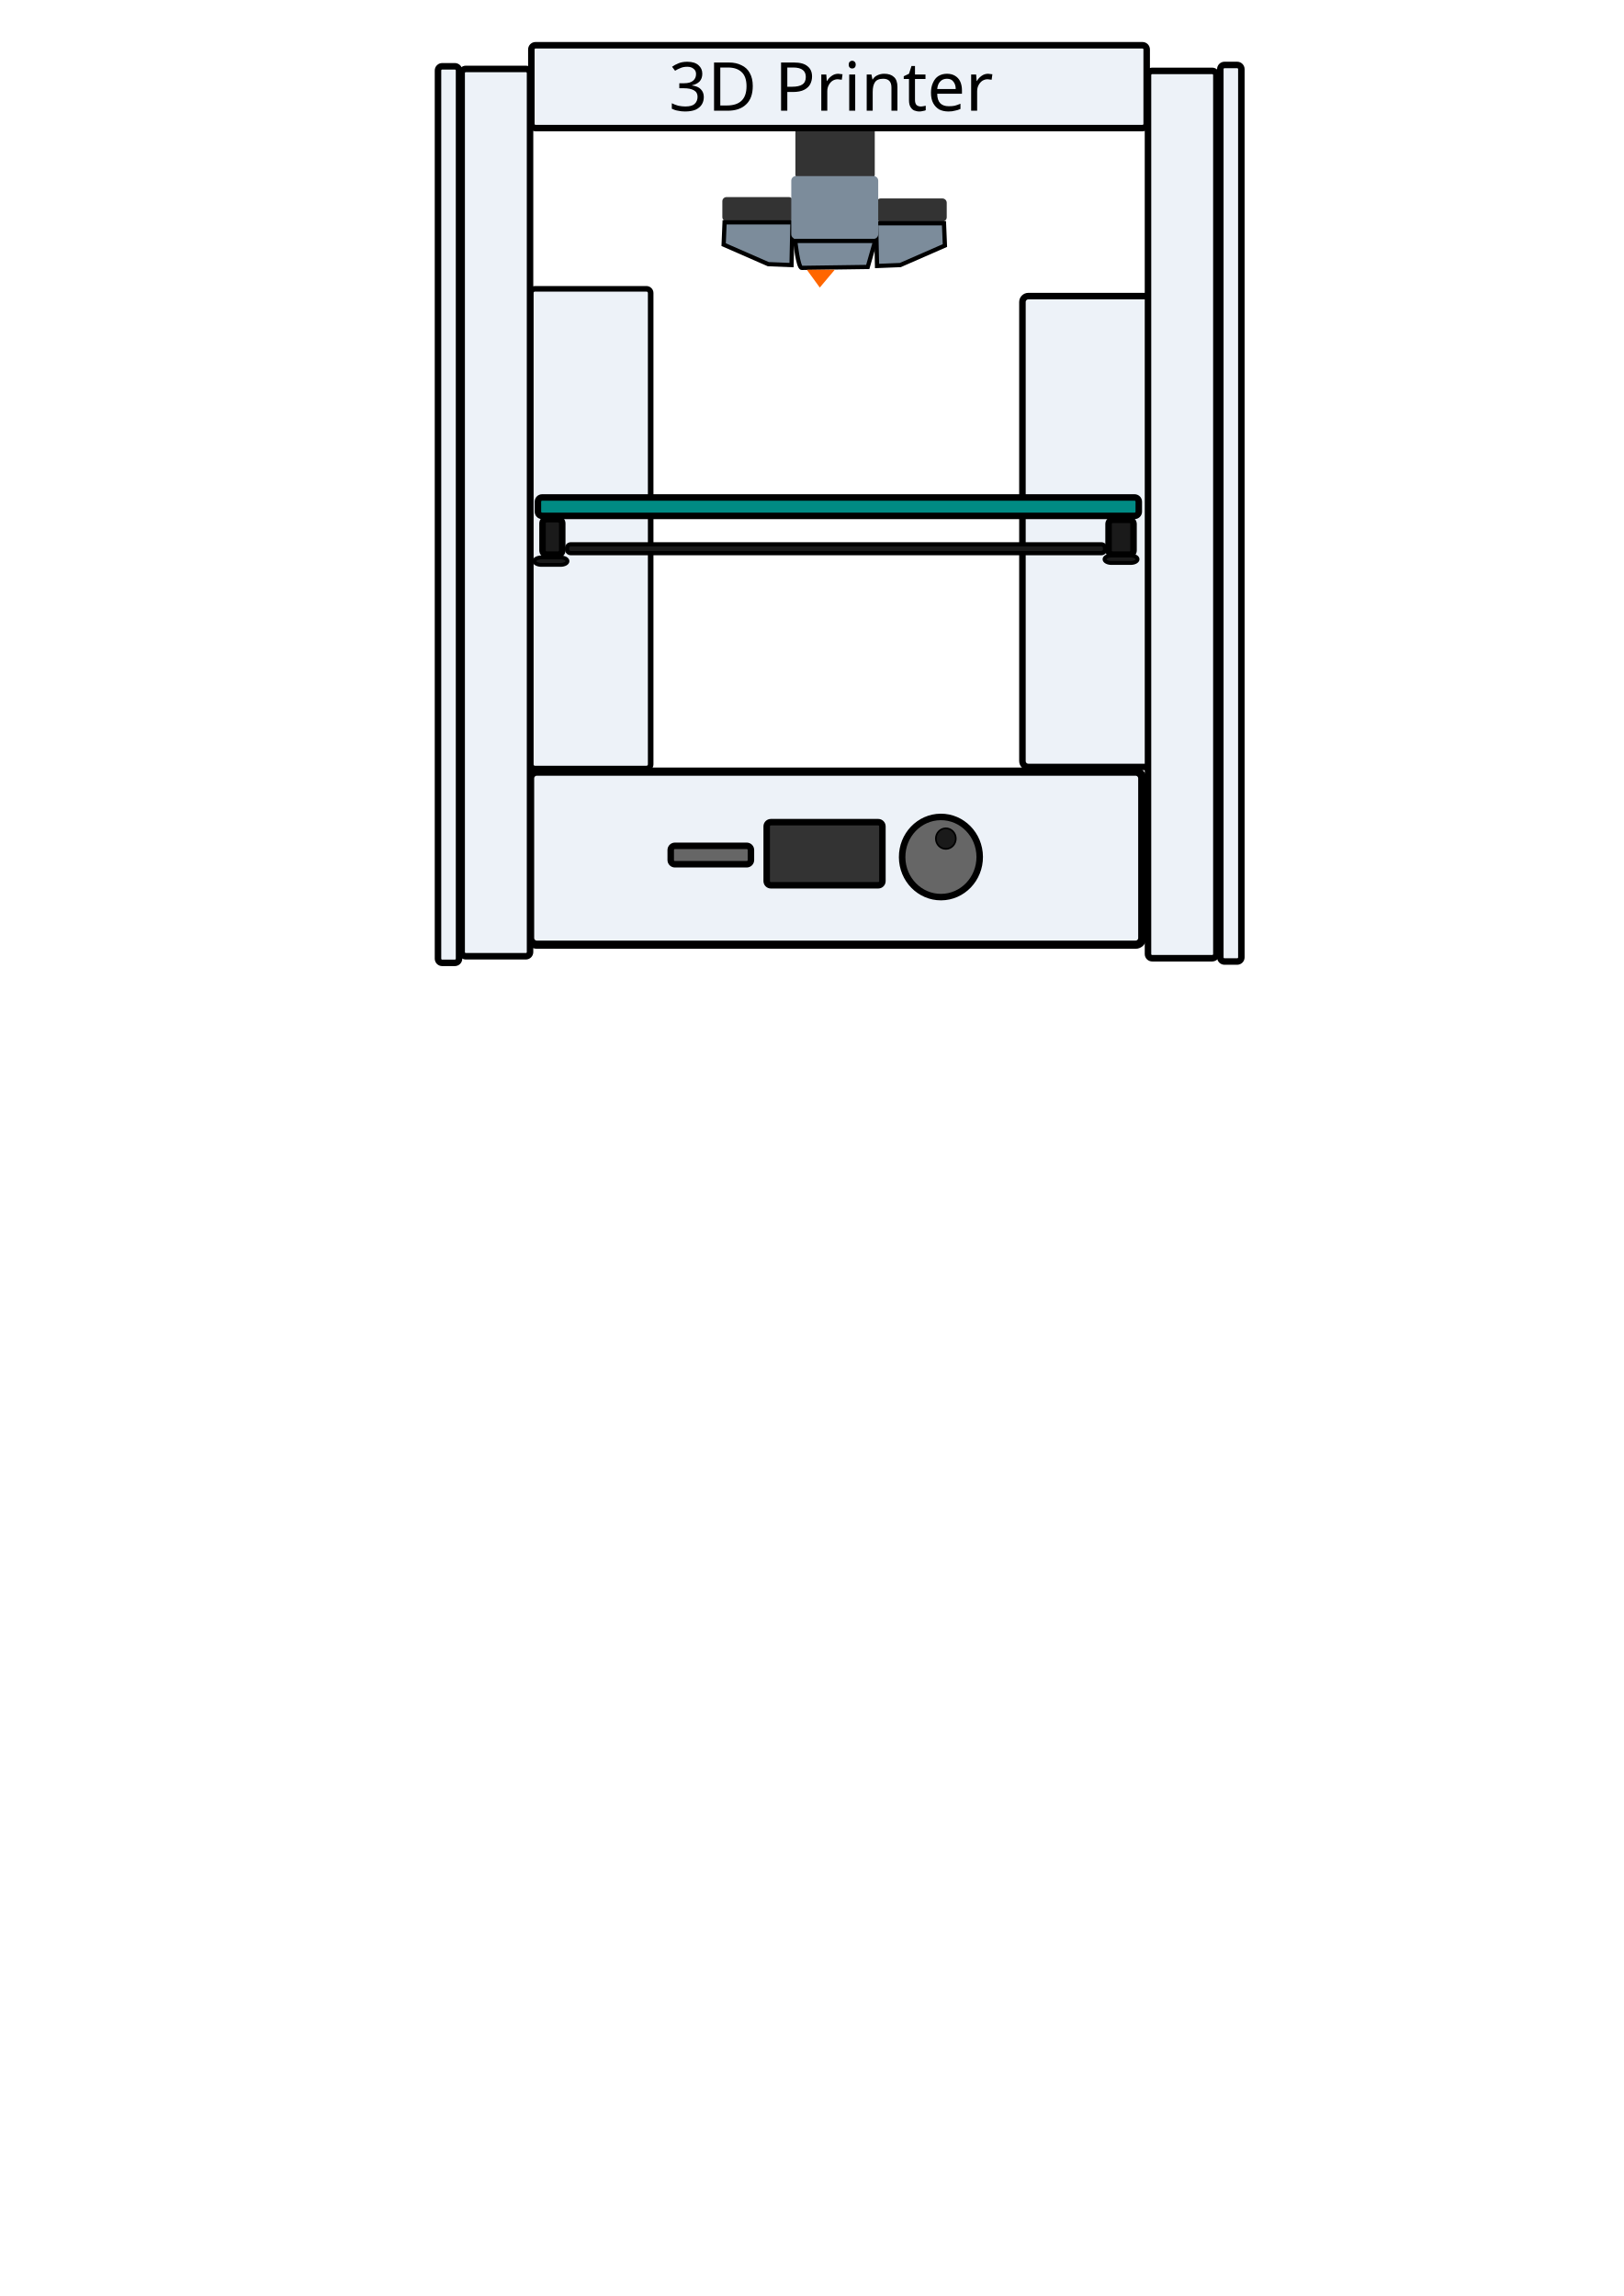
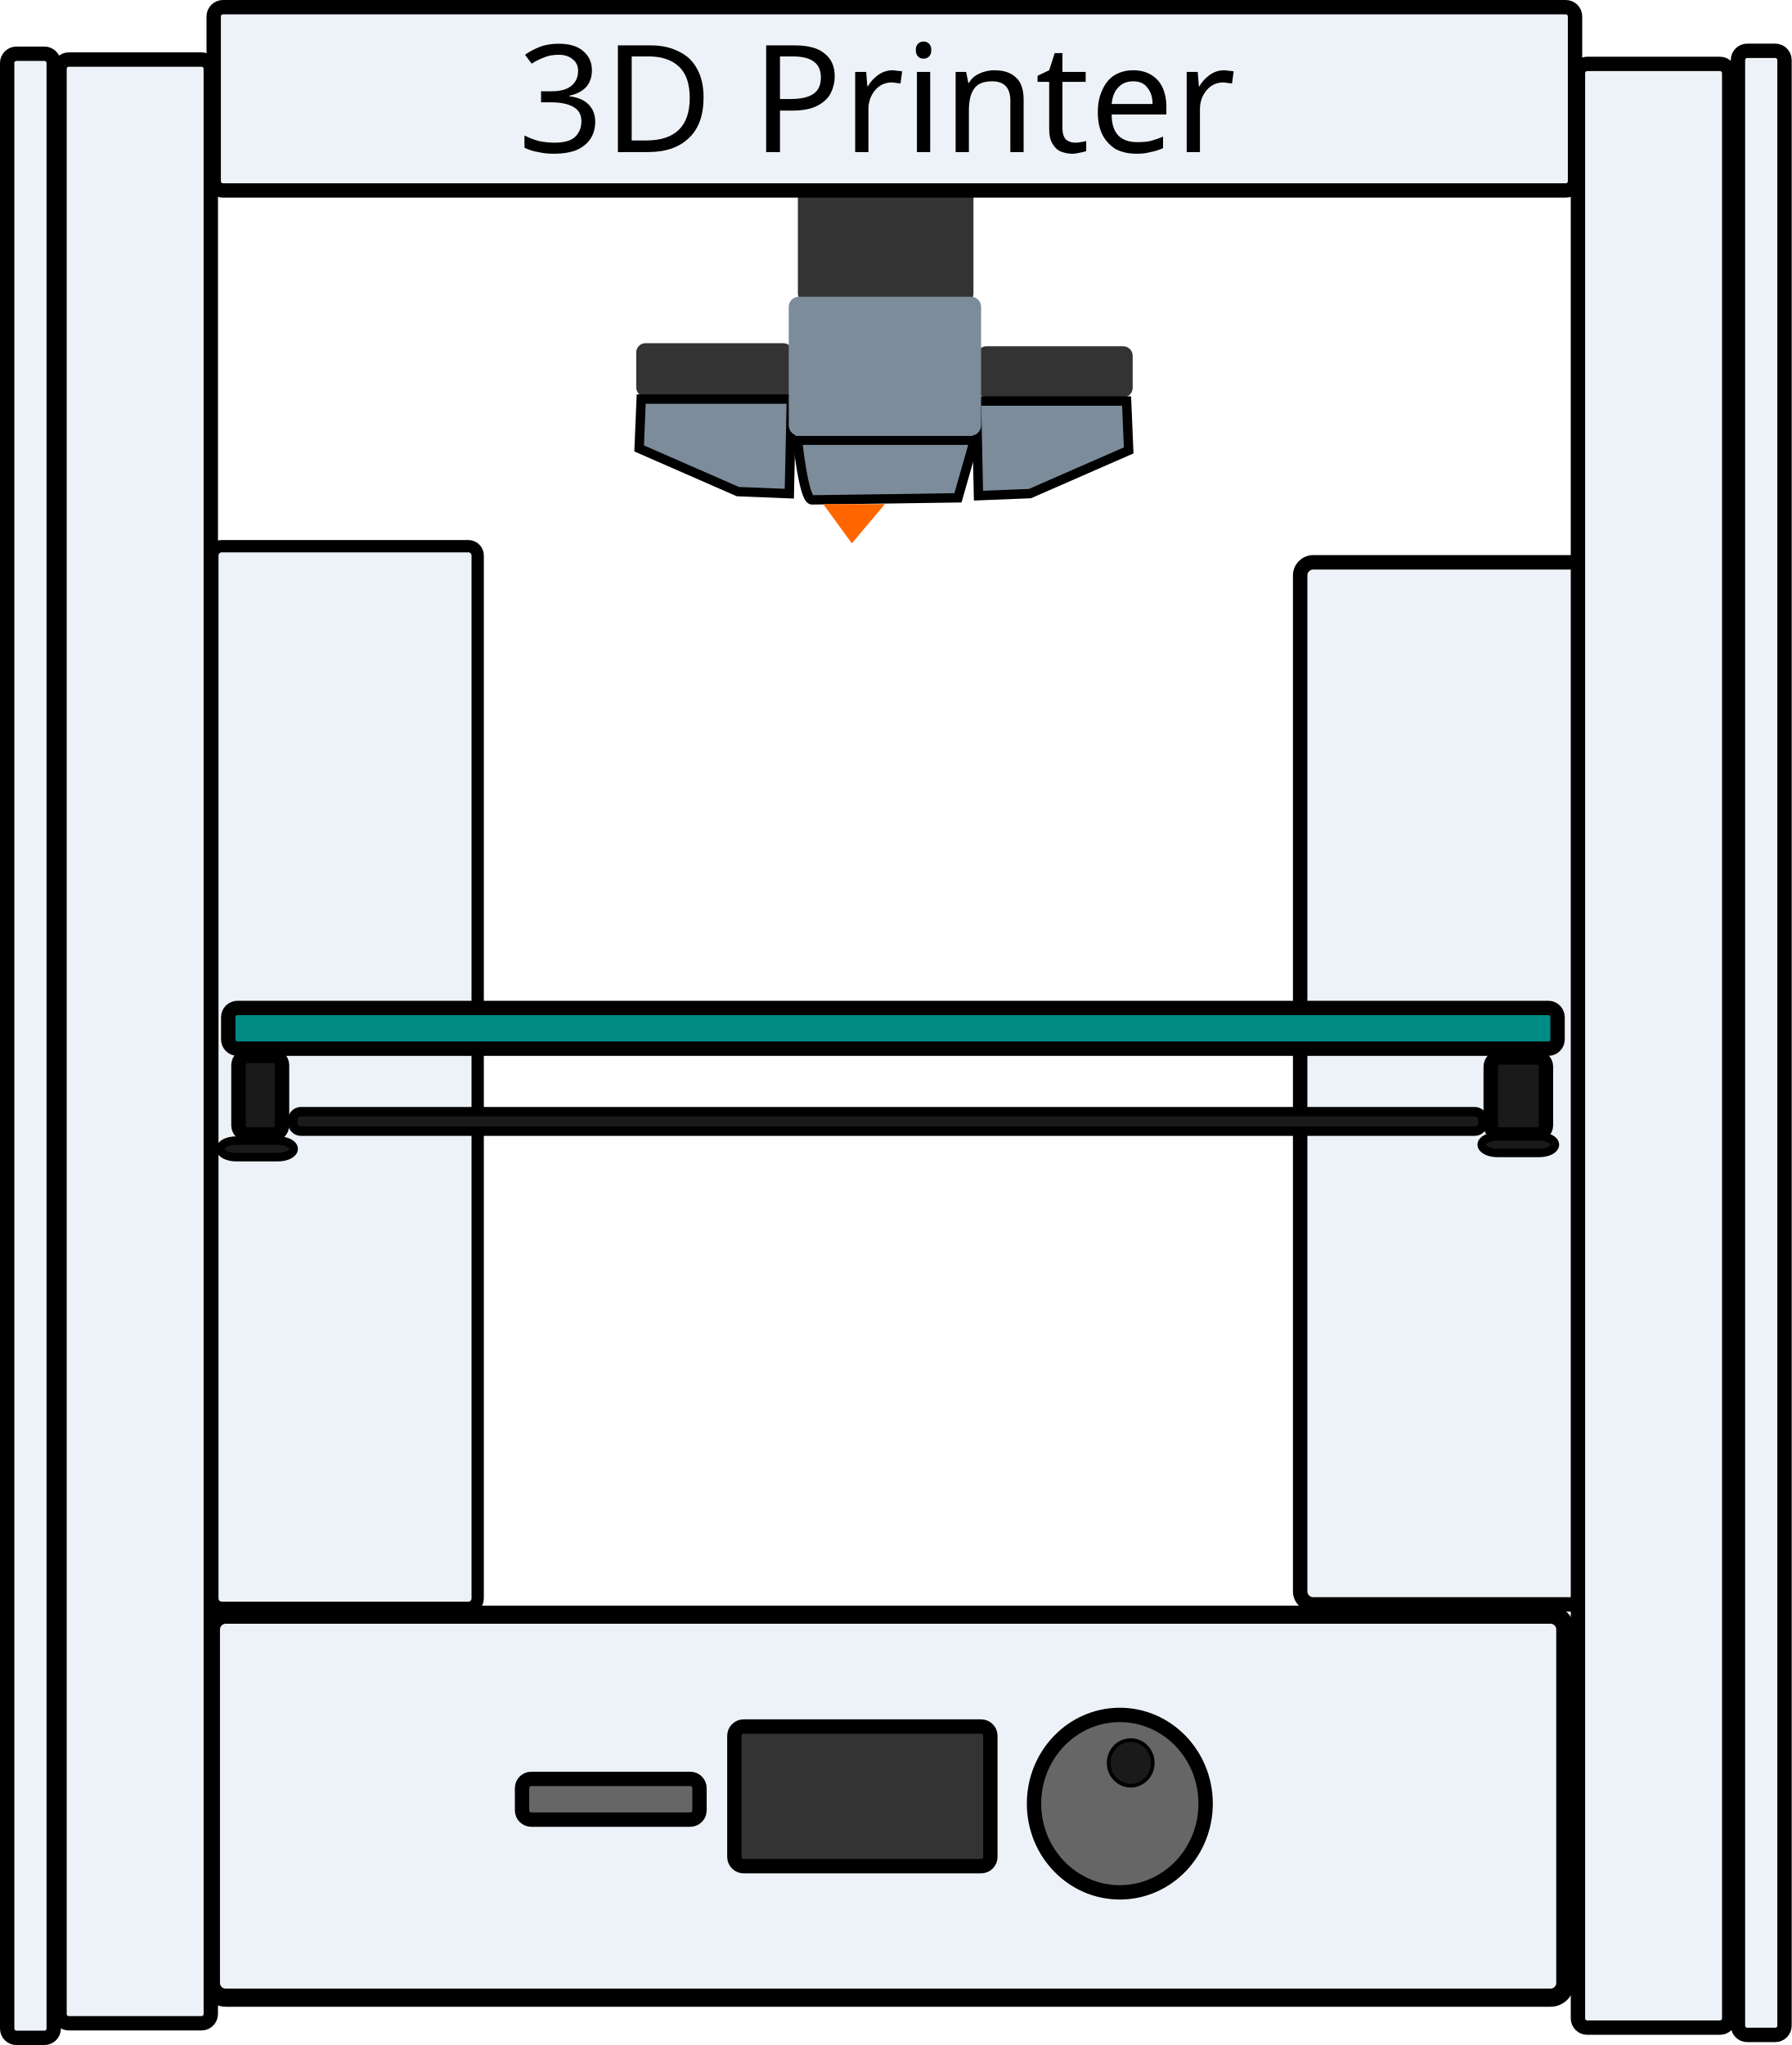
- <svg xmlns="http://www.w3.org/2000/svg" width="210mm" height="297mm" viewBox="0 0 210 297" version="1.1" id="svg8047">
+ <svg xmlns="http://www.w3.org/2000/svg" width="104.74mm" height="119.534mm" viewBox="0 0 104.74 119.534" version="1.1" id="svg8047">
  <defs id="defs8041" />
-   <g id="layer1">
+   <g id="layer1" transform="translate(-56.22872,-5.433866)">
    <g transform="matrix(2.06813,0,0,2.06813,27.18382,-357.3168)" style="display:inline;opacity:1" id="g8254">
      <g id="g8530" transform="translate(-0.7753947,1.292325)">
        <rect style="opacity:1;fill:#333333;fill-opacity:1;stroke:#000000;stroke-width:0.406;stroke-miterlimit:4;stroke-dasharray:none;stroke-dashoffset:0;stroke-opacity:0" id="rect2015" width="4.419" height="1.512" x="32.804" y="183.807" rx="0.262" />
        <rect style="opacity:1;fill:#333333;fill-opacity:1;stroke:#000000;stroke-width:0.413;stroke-miterlimit:4;stroke-dasharray:none;stroke-dashoffset:0;stroke-opacity:0" id="rect2017" width="4.402" height="1.447" x="42.435" y="183.893" rx="0.272" />
        <rect style="display:inline;opacity:1;fill:#333333;fill-opacity:1;stroke:#000000;stroke-width:0.385;stroke-miterlimit:4;stroke-dasharray:none;stroke-dashoffset:0;stroke-opacity:0" id="rect2019-4" width="4.963" height="3.389" x="37.373" y="179.277" rx="0.263" />
        <rect style="opacity:1;fill:#edf2f8;fill-opacity:1;stroke:#000000;stroke-width:0.512;stroke-miterlimit:4;stroke-dasharray:none;stroke-dashoffset:0;stroke-opacity:1" id="rect2091" width="38.285" height="10.825" x="20.781" y="219.744" rx="0.42" />
        <rect style="opacity:1;fill:#edf2f8;fill-opacity:1;stroke:#000000;stroke-width:0.348;stroke-miterlimit:4;stroke-dasharray:none;stroke-dashoffset:0;stroke-opacity:1" id="rect2057" width="7.5" height="30.005" x="20.822" y="189.545" rx="0.264" />
        <path style="opacity:1;fill:none;fill-opacity:1;stroke:none;stroke-width:0.061;stroke-miterlimit:4;stroke-dasharray:none;stroke-opacity:1" d="m 20.281,188.472 c 0,-0.055 -0.015,-0.1 -0.033,-0.1 -0.018,0 -0.033,-0.038 -0.033,-0.084 0,-0.075 0.013,-0.084 0.134,-0.084 0.097,0 0.134,-0.014 0.134,-0.05 0,-0.028 -0.023,-0.05 -0.05,-0.05 -0.028,0 -0.05,-0.022 -0.05,-0.05 0,-0.028 0.021,-0.05 0.047,-0.05 0.026,0 0.052,-0.014 0.058,-0.031 0.006,-0.017 0.052,-0.041 0.103,-0.054 0.072,-0.018 0.092,-0.011 0.092,0.031 0,0.03 0.015,0.054 0.033,0.054 0.018,0 0.033,0.022 0.033,0.05 0,0.028 0.023,0.05 0.05,0.05 0.038,0 0.05,0.043 0.05,0.184 0,0.141 -0.012,0.184 -0.05,0.184 -0.036,0 -0.05,-0.037 -0.05,-0.134 0,-0.12 -0.008,-0.134 -0.084,-0.134 -0.067,0 -0.084,0.017 -0.084,0.084 0,0.07 -0.016,0.084 -0.1,0.084 -0.089,0 -0.1,0.011 -0.1,0.1 0,0.067 -0.017,0.1 -0.05,0.1 -0.033,0 -0.05,-0.033 -0.05,-0.1 z m 0.401,-0.418 c 0,-0.028 -0.023,-0.05 -0.05,-0.05 -0.028,0 -0.05,0.022 -0.05,0.05 0,0.028 0.023,0.05 0.05,0.05 0.028,0 0.05,-0.022 0.05,-0.05 z" id="path24003" />
        <rect style="opacity:1;fill:#edf2f8;fill-opacity:1;stroke:#000000;stroke-width:0.406;stroke-miterlimit:4;stroke-dasharray:none;stroke-dashoffset:0;stroke-opacity:1" id="rect1123" width="1.316" height="56.077" x="15.022" y="175.627" rx="0.262" />
        <rect style="display:inline;opacity:1;fill:#edf2f8;fill-opacity:1;stroke:#000000;stroke-width:0.406;stroke-miterlimit:4;stroke-dasharray:none;stroke-dashoffset:0;stroke-opacity:1" id="rect1123-8" width="1.316" height="56.077" x="63.946" y="175.544" rx="0.262" />
        <rect style="opacity:1;fill:#edf2f8;fill-opacity:1;stroke:#000000;stroke-width:0.406;stroke-miterlimit:4;stroke-dasharray:none;stroke-dashoffset:0;stroke-opacity:1" id="rect1945" width="4.276" height="55.501" x="16.502" y="175.791" rx="0.262" />
        <rect style="display:inline;opacity:1;fill:#edf2f8;fill-opacity:1;stroke:#000000;stroke-width:0.408;stroke-miterlimit:4;stroke-dasharray:none;stroke-dashoffset:0;stroke-opacity:1" id="rect2057-1" width="10.482" height="29.452" x="51.571" y="190.001" rx="0.369" />
        <rect style="display:inline;opacity:1;fill:#edf2f8;fill-opacity:1;stroke:#000000;stroke-width:0.406;stroke-miterlimit:4;stroke-dasharray:none;stroke-dashoffset:0;stroke-opacity:1" id="rect1945-6" width="4.276" height="55.501" x="59.423" y="175.914" rx="0.262" />
        <rect style="opacity:1;fill:#edf2f8;fill-opacity:1;stroke:#000000;stroke-width:0.406;stroke-miterlimit:4;stroke-dasharray:none;stroke-dashoffset:0;stroke-opacity:1" id="rect1962" width="38.481" height="5.18" x="20.86" y="174.311" rx="0.262" />
        <rect style="opacity:1;fill:#1a1a1a;fill-opacity:1;stroke:#000000;stroke-width:0.406;stroke-miterlimit:4;stroke-dasharray:none;stroke-dashoffset:0;stroke-opacity:1" id="rect1966" width="1.233" height="2.22" x="21.559" y="203.953" rx="0.262" />
        <rect style="opacity:1;fill:#1a1a1a;fill-opacity:1;stroke:#000000;stroke-width:0.406;stroke-miterlimit:4;stroke-dasharray:none;stroke-dashoffset:0;stroke-opacity:1" id="rect1968" width="1.562" height="2.179" x="56.957" y="203.994" rx="0.262" />
        <rect style="display:inline;opacity:1;fill:#1a1a1a;fill-opacity:1;stroke:#000000;stroke-width:0.241;stroke-miterlimit:4;stroke-dasharray:none;stroke-dashoffset:0;stroke-opacity:1" id="rect1966-1" width="2.067" height="0.466" x="21.053" y="206.346" rx="0.439" />
        <rect style="display:inline;opacity:1;fill:#1a1a1a;fill-opacity:1;stroke:#000000;stroke-width:0.241;stroke-miterlimit:4;stroke-dasharray:none;stroke-dashoffset:0;stroke-opacity:1" id="rect1966-1-3" width="2.067" height="0.466" x="56.704" y="206.227" rx="0.439" />
        <path style="fill:#7c8c9b;fill-opacity:1;stroke:#000000;stroke-width:0.265px;stroke-linecap:butt;stroke-linejoin:miter;stroke-opacity:1" d="m 32.944,185.387 -0.058,1.395 2.791,1.221 1.454,0.058 0.058,-2.674 z" id="path2021" />
        <path style="display:inline;opacity:1;fill:#7c8c9b;fill-opacity:1;stroke:#000000;stroke-width:0.265px;stroke-linecap:butt;stroke-linejoin:miter;stroke-opacity:1" d="m 46.665,185.443 0.058,1.395 -2.791,1.221 -1.454,0.058 -0.058,-2.674 z" id="path2021-7" />
        <path style="fill:#7c8c9b;fill-opacity:1;stroke:#000000;stroke-width:0.265px;stroke-linecap:butt;stroke-linejoin:miter;stroke-opacity:1" d="m 37.363,186.55 c 0,0 0.174,1.686 0.407,1.686 0.233,0 4.128,-0.058 4.128,-0.058 l 0.465,-1.628 z" id="path2038" />
        <path style="fill:#ff6600;fill-opacity:1;stroke:none;stroke-width:0.46px;stroke-linecap:butt;stroke-linejoin:miter;stroke-opacity:1" d="m 38.09,188.355 0.808,1.111 0.935,-1.111 z" id="path2040" />
        <rect style="opacity:1;fill:#666666;fill-opacity:1;stroke:#000000;stroke-width:0.406;stroke-miterlimit:4;stroke-dasharray:none;stroke-dashoffset:0;stroke-opacity:1" id="rect2093" width="5.016" height="1.151" x="29.576" y="224.385" rx="0.262" />
        <path style="opacity:1;fill:#666666;fill-opacity:1;stroke:#000000;stroke-width:0.406;stroke-miterlimit:4;stroke-dasharray:none;stroke-dashoffset:0;stroke-opacity:1" id="path2095" d="m 48.899,225.07 a 2.426,2.508 0 0 1 -2.412,2.522 2.426,2.508 0 0 1 -2.439,-2.493 2.426,2.508 0 0 1 2.412,-2.522 2.426,2.508 0 0 1 2.439,2.493" />
        <path style="display:inline;opacity:1;fill:#1a1a1a;fill-opacity:1;stroke:#000000;stroke-width:0.104;stroke-miterlimit:4;stroke-dasharray:none;stroke-dashoffset:0;stroke-opacity:1" id="path2095-0" d="m 47.404,223.929 a 0.623,0.644 0 0 1 -0.619,0.648 0.623,0.644 0 0 1 -0.627,-0.64 0.623,0.644 0 0 1 0.619,-0.648 0.623,0.644 0 0 1 0.627,0.64" />
        <rect style="opacity:1;fill:#333333;fill-opacity:1;stroke:#000000;stroke-width:0.406;stroke-miterlimit:4;stroke-dasharray:none;stroke-dashoffset:0;stroke-opacity:1" id="rect2112" width="7.236" height="3.947" x="35.578" y="222.905" rx="0.262" />
        <rect style="opacity:1;fill:#008b84;fill-opacity:1;stroke:#000000;stroke-width:0.406;stroke-miterlimit:4;stroke-dasharray:none;stroke-dashoffset:0;stroke-opacity:1" id="rect1964" width="37.576" height="1.151" x="21.271" y="202.596" rx="0.262" />
        <rect style="display:inline;opacity:1;fill:#1a1a1a;fill-opacity:1;stroke:#000000;stroke-width:0.266;stroke-miterlimit:4;stroke-dasharray:none;stroke-dashoffset:0;stroke-opacity:1" id="rect1964-0" width="33.646" height="0.551" x="23.093" y="205.527" rx="0.234" />
        <rect style="opacity:1;fill:#7c8c9b;fill-opacity:1;stroke:#000000;stroke-width:0.434;stroke-miterlimit:4;stroke-dasharray:none;stroke-dashoffset:0;stroke-opacity:0" id="rect2019" width="5.437" height="3.926" x="37.115" y="182.494" rx="0.288" />
        <text xml:space="preserve" style="font-style:normal;font-weight:normal;font-size:4.233px;line-height:1.25;font-family:sans-serif;letter-spacing:0px;word-spacing:0px;fill:#000000;fill-opacity:1;stroke:none;stroke-width:0.265" x="29.456" y="178.41" id="text2118">
          <tspan id="tspan2116" x="29.456" y="178.41" style="stroke-width:0.265">3D Printer</tspan>
        </text>
      </g>
    </g>
  </g>
</svg>
